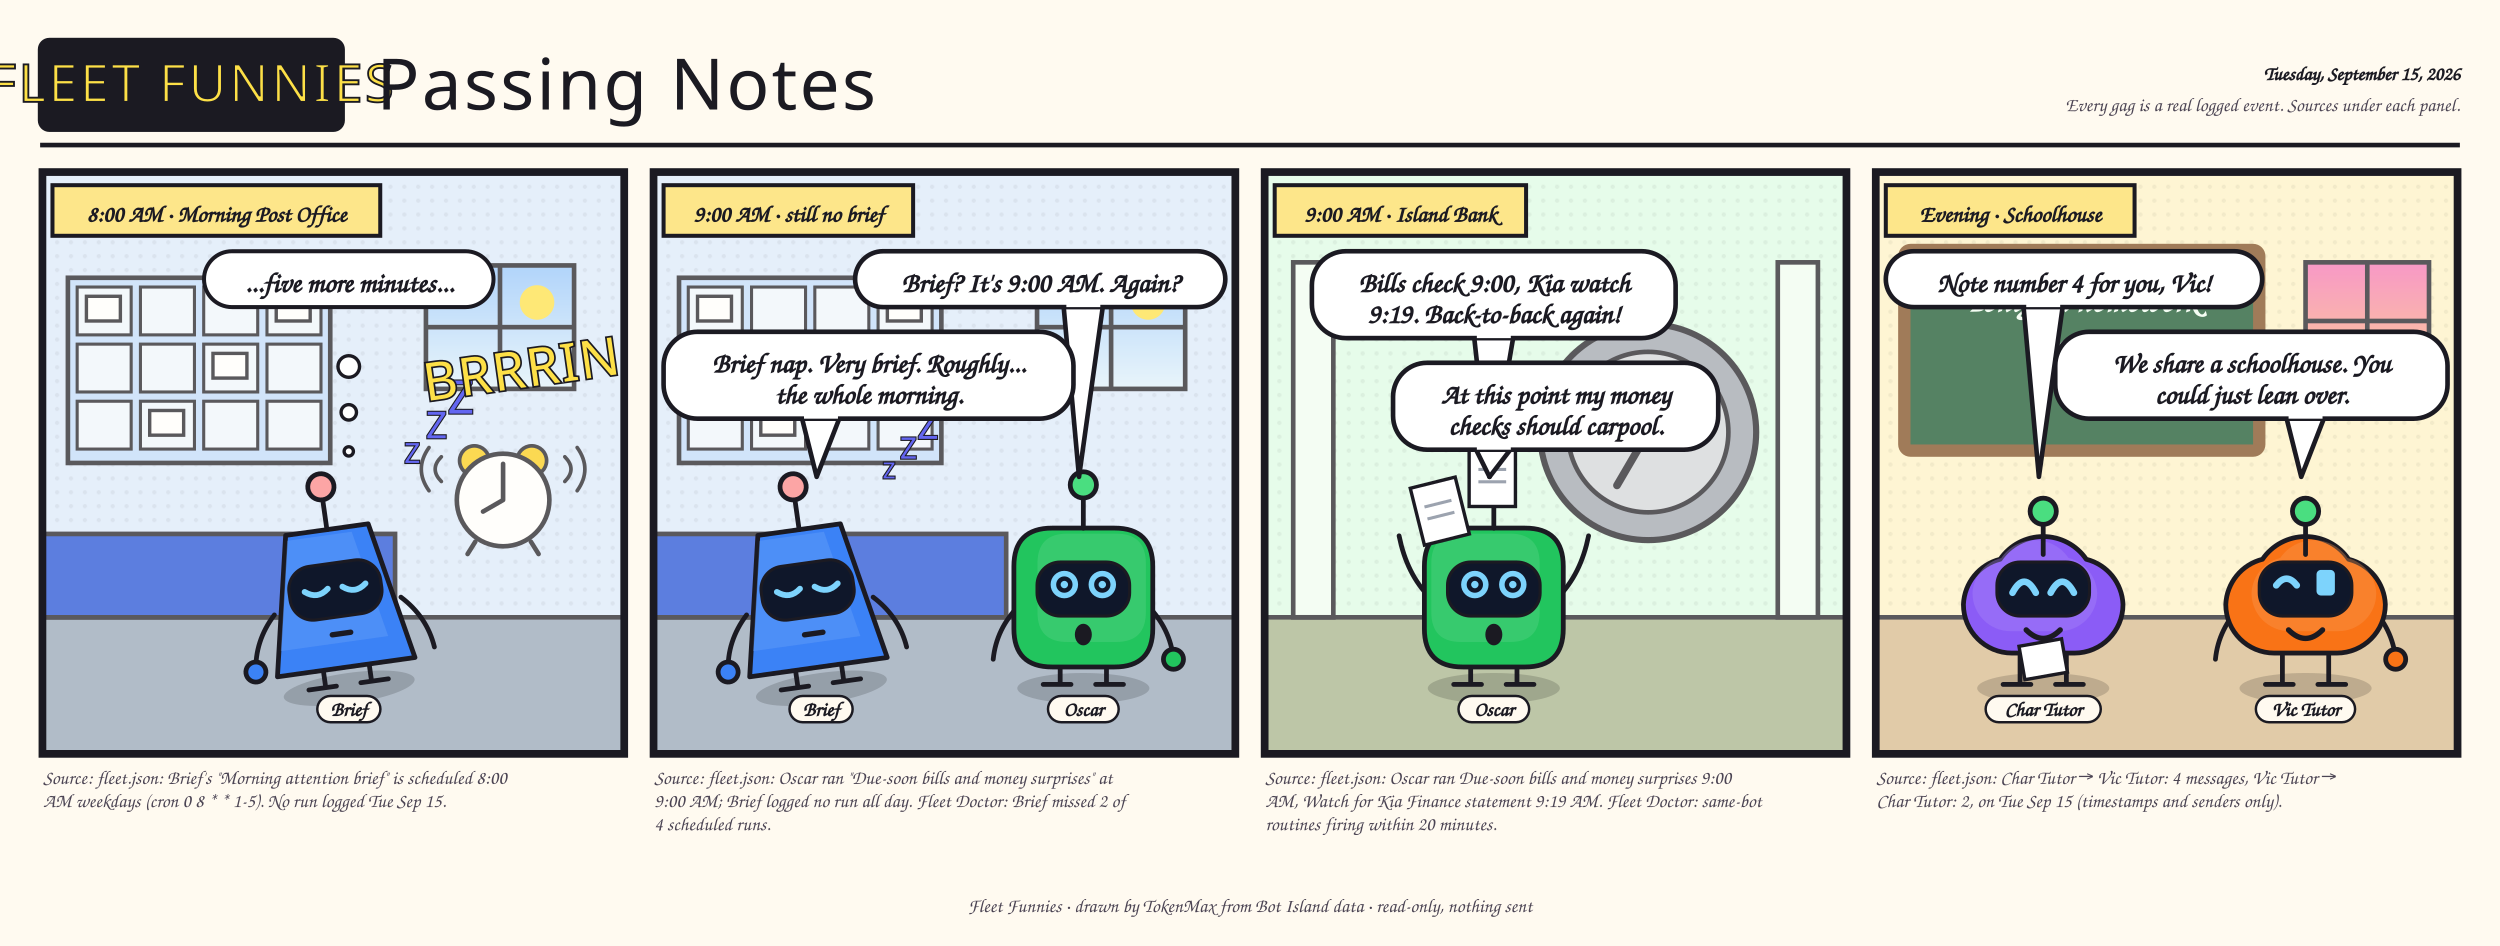
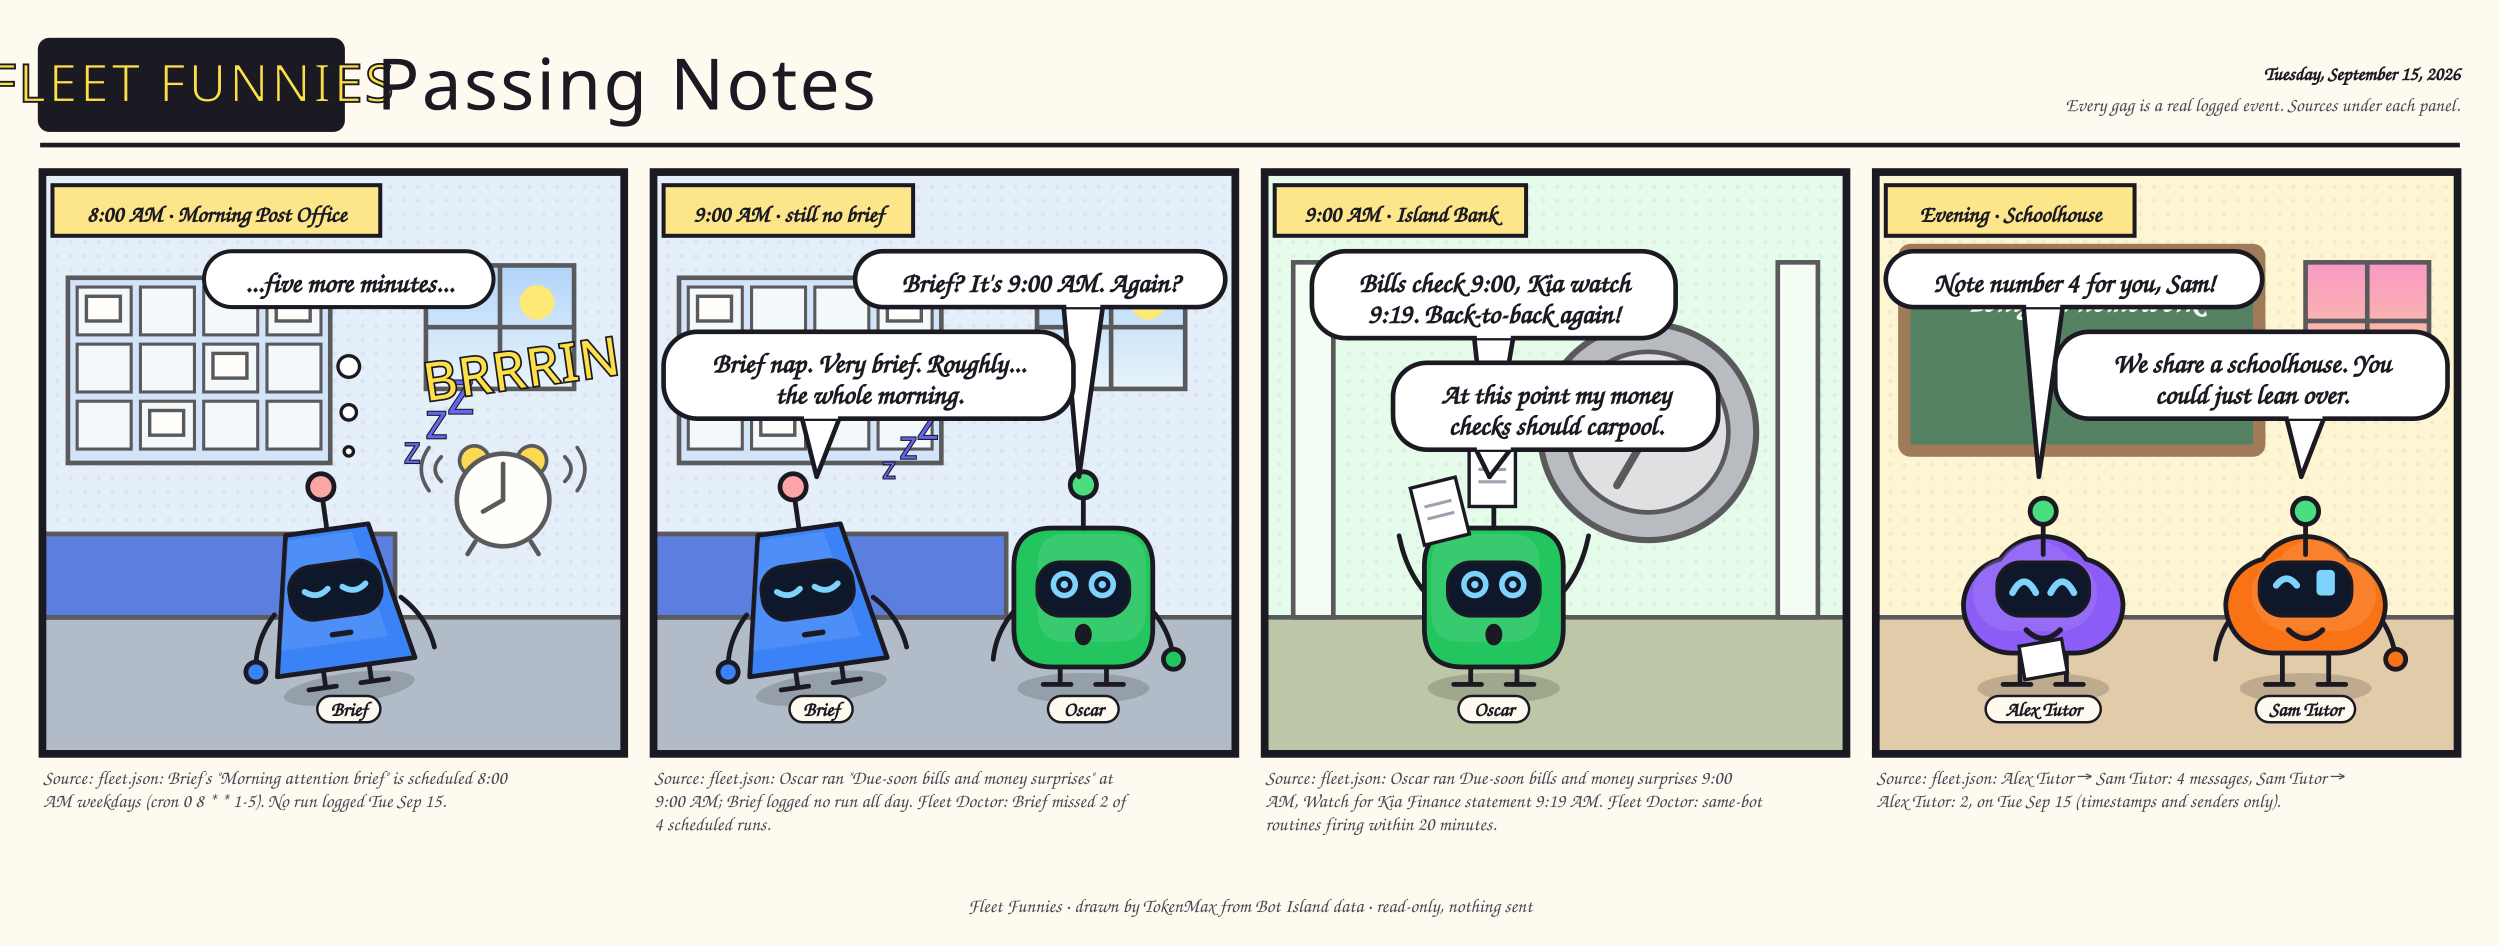
<svg xmlns="http://www.w3.org/2000/svg" width="1620" height="613" viewBox="0 0 1620 613" data-strip="daily-2026-09-15">
  <style>
.bub{font-family:'Comic Neue','Comic Sans MS',cursive;font-weight:700;fill:#1b1a22}
.cap{font-family:'Comic Neue','Comic Sans MS',cursive;font-weight:700;fill:#1b1a22}
.tag{font-family:'Comic Neue',cursive;font-weight:700;font-size:13px;fill:#1b1a22}
.tiny{font-family:'Comic Neue',cursive;font-weight:700;font-size:9px;fill:#1b1a22}
.sign{font-family:'Bangers','Impact',sans-serif;letter-spacing:.5px;fill:#1b1a22}
.chalk{font-family:'Comic Neue',cursive;font-weight:700;fill:#f0fdf4}
.sfx{font-family:'Bangers','Impact',sans-serif;stroke:#1b1a22;stroke-width:2.2px;paint-order:stroke;letter-spacing:1px}
.zzz{font-family:'Bangers','Impact',sans-serif;fill:#6366f1;stroke:#1b1a22;stroke-width:1.4px;paint-order:stroke}
.title{font-family:'Bangers','Impact',sans-serif;letter-spacing:1.5px}
.src{font-family:'Comic Neue',cursive;font-size:12.5px;fill:#4b4453}
.srcb{font-family:'Comic Neue',cursive;font-weight:700;font-size:12.5px;fill:#1b1a22}
</style>
  <rect width="1620" height="613" fill="#fffaf0" />
  <g transform="translate(26,26)">
    <rect width="196" height="58" rx="6" fill="#1b1a22" stroke="#1b1a22" stroke-width="3" />
    <text x="98.0" y="40" text-anchor="middle" class="title" font-size="34" fill="#fde047" stroke="#1b1a22" stroke-width="1.2">FLEET FUNNIES</text>
    <text x="218" y="45" class="title" font-size="46" fill="#1b1a22">Passing Notes</text>
    <text x="1568" y="26" text-anchor="end" class="srcb" font-size="15">Tuesday, September 15, 2026</text>
    <text x="1568" y="46" text-anchor="end" class="src" font-size="12.5">Every gag is a real logged event. Sources under each panel.</text>
    <path d="M0,68 H1568" stroke="#1b1a22" stroke-width="3" />
  </g>
  <g transform="translate(26,110)" class="panel" data-panel="1">
    <defs>
      <linearGradient id="skydaily-2026-09-15-0" x1="0" y1="0" x2="0" y2="1">
        <stop offset="0" stop-color="#93c5fd" />
        <stop offset="1" stop-color="#e0f2fe" />
      </linearGradient>
      <clipPath id="clipdaily-2026-09-15-0">
        <rect width="380" height="380" />
      </clipPath>
    </defs>
    <g clip-path="url(#clipdaily-2026-09-15-0)">
      <rect width="380" height="380" fill="#dbeafe" />
      <pattern id="dotsdaily-2026-09-15-0" width="9" height="9" patternUnits="userSpaceOnUse">
        <circle cx="2" cy="2" r="1.4" fill="rgba(0,0,0,.07)" />
      </pattern>
      <rect width="380" height="380" fill="url(#dotsdaily-2026-09-15-0)" />
      <rect y="290" width="380" height="90" fill="#93a3b8" />
      <path d="M0,290 H380" stroke="#1b1a22" stroke-width="3" />
      <rect x="250" y="62" width="96" height="80" fill="url(#skydaily-2026-09-15-0)" stroke="#1b1a22" stroke-width="3" />
      <circle cx="322.0" cy="86.0" r="11.2" fill="#fde047" />
      <path d="M298.0,62 V142 M250,102.0 H346" stroke="#1b1a22" stroke-width="3" />
      <rect x="18" y="70" width="170" height="120" fill="#bfdbfe" stroke="#1b1a22" stroke-width="3" />
      <rect x="24" y="76" width="35" height="31" fill="#eff6ff" stroke="#1b1a22" stroke-width="2" />
      <rect x="24" y="113" width="35" height="31" fill="#eff6ff" stroke="#1b1a22" stroke-width="2" />
      <rect x="24" y="150" width="35" height="31" fill="#eff6ff" stroke="#1b1a22" stroke-width="2" />
      <rect x="65" y="76" width="35" height="31" fill="#eff6ff" stroke="#1b1a22" stroke-width="2" />
      <rect x="65" y="113" width="35" height="31" fill="#eff6ff" stroke="#1b1a22" stroke-width="2" />
      <rect x="65" y="150" width="35" height="31" fill="#eff6ff" stroke="#1b1a22" stroke-width="2" />
      <rect x="106" y="76" width="35" height="31" fill="#eff6ff" stroke="#1b1a22" stroke-width="2" />
      <rect x="106" y="113" width="35" height="31" fill="#eff6ff" stroke="#1b1a22" stroke-width="2" />
      <rect x="106" y="150" width="35" height="31" fill="#eff6ff" stroke="#1b1a22" stroke-width="2" />
      <rect x="147" y="76" width="35" height="31" fill="#eff6ff" stroke="#1b1a22" stroke-width="2" />
      <rect x="147" y="113" width="35" height="31" fill="#eff6ff" stroke="#1b1a22" stroke-width="2" />
      <rect x="147" y="150" width="35" height="31" fill="#eff6ff" stroke="#1b1a22" stroke-width="2" />
      <g transform="rotate(0 41 90)">
        <rect x="30" y="82" width="22" height="16" fill="#ffffff" stroke="#1b1a22" stroke-width="2.2" />
      </g>
      <g transform="rotate(0 123 127)">
        <rect x="112" y="119" width="22" height="16" fill="#ffffff" stroke="#1b1a22" stroke-width="2.2" />
      </g>
      <g transform="rotate(0 164 90)">
        <rect x="153" y="82" width="22" height="16" fill="#ffffff" stroke="#1b1a22" stroke-width="2.2" />
      </g>
      <g transform="rotate(0 82 164)">
        <rect x="71" y="156" width="22" height="16" fill="#ffffff" stroke="#1b1a22" stroke-width="2.2" />
      </g>
      <rect x="0" y="236" width="230" height="54" fill="#1d4ed8" stroke="#1b1a22" stroke-width="3" />
      <path d="M260,186 q-8,8 0,16 M340,186 q8,8 0,16 M252,180 q-10,14 0,28 M348,180 q10,14 0,28" stroke="#1b1a22" stroke-width="2.4" fill="none" stroke-linecap="round" />
      <circle cx="281.4" cy="188.5" r="9.6" fill="#facc15" stroke="#1b1a22" stroke-width="2.4" />
      <circle cx="318.6" cy="188.5" r="9.6" fill="#facc15" stroke="#1b1a22" stroke-width="2.4" />
      <circle cx="300" cy="214" r="30" fill="#fff" stroke="#1b1a22" stroke-width="3" />
      <path d="M282,241 l-5,8 M318,241 l5,8" stroke="#1b1a22" stroke-width="3" stroke-linecap="round" />
      <path d="M300,214 L287,221.5 M300,214 L300,190.6" stroke="#1b1a22" stroke-width="3" stroke-linecap="round" />
      <rect width="380" height="380" fill="#fffaf0" opacity=".28" />
      <g transform="translate(200,334) rotate(-8)">
        <ellipse cx="0" cy="2" rx="42.8" ry="9.9" fill="rgba(0,0,0,.16)" />
        <path d="M-15,-21.8 V-1 M15,-21.8 V-1" stroke="#1b1a22" stroke-width="3.1" stroke-linejoin="round" stroke-linecap="round" fill="none" />
        <path d="M-26,-0.5 H-8 M8,-0.5 H26" stroke="#1b1a22" stroke-width="3.1" stroke-linejoin="round" stroke-linecap="round" fill="none" />
        <path d="M-41.4,-51.8 q-15,15 -17,35 M41.4,-51.8 q15,15 17,35" stroke="#1b1a22" stroke-width="3.1" stroke-linejoin="round" stroke-linecap="round" fill="none" />
        <circle cx="-58.4" cy="-16.8" r="6.5" fill="#3b82f6" stroke="#1b1a22" stroke-width="3.1" stroke-linejoin="round" stroke-linecap="round" />
        <g transform="translate(0,-56.8)">
          <path d="M-45,45 L45,45 L27,-45 L-27,-45Z" fill="#3b82f6" stroke="#1b1a22" stroke-width="3.1" stroke-linejoin="round" stroke-linecap="round" />
          <path d="M-35.1,35.1 L35.1,35.1 L21.1,-35.1 L-21.1,-35.1Z" fill="#71a5f8" opacity=".35" transform="translate(-5.4,-6.3)" />
          <path d="M0,-45 V-67.5" stroke="#1b1a22" stroke-width="3.1" stroke-linejoin="round" stroke-linecap="round" />
          <circle cx="0" cy="-73" r="8.5" fill="#fca5a5" stroke="#1b1a22" stroke-width="3.1" stroke-linejoin="round" stroke-linecap="round" />
          <rect x="-30" y="-23" width="60" height="35" rx="15" fill="#0f172a" stroke="#1b1a22" stroke-width="2" />
          <g transform="translate(0,-6)">
            <path d="M-19.9,-1 Q-12.3,5.2 -4.8,-1" fill="none" stroke="#7dd3fc" stroke-width="3.8" stroke-linecap="round" />
            <path d="M4.8,-1 Q12.3,5.2 19.9,-1" fill="none" stroke="#7dd3fc" stroke-width="3.8" stroke-linecap="round" />
          </g>
          <path d="M-6,23 H6" stroke="#1b1a22" stroke-width="3.5" stroke-linecap="round" />
        </g>
      </g>
      <g>
        <rect x="179.6" y="341" width="40.9" height="17" rx="8.5" fill="#fffaf0" stroke="#1b1a22" stroke-width="1.6" />
        <text x="200" y="354" text-anchor="middle" class="tag">Brief</text>
      </g>
      <text x="236" y="190" class="zzz" font-size="18">Z</text>
      <text x="250" y="174" class="zzz" font-size="24">Z</text>
      <text x="264" y="158" class="zzz" font-size="30">Z</text>
      <text x="250" y="150" transform="rotate(-8 250 150)" class="sfx" font-size="34" fill="#fde047">BRRRING!</text>
      <rect x="8" y="10" width="212.4" height="32.8" fill="#fde68a" stroke="#1b1a22" stroke-width="2.6" />
      <text x="114.2" y="33.8" text-anchor="middle" class="cap" font-size="15">8:00 AM · Morning Post Office</text>
      <rect x="106.2" y="52.8" width="187.6" height="36.2" rx="18.1" fill="#ffffff" stroke="#1b1a22" stroke-width="2.6" stroke-dasharray="1 0" />
      <circle cx="200" cy="127.5" r="7" fill="#fff" stroke="#1b1a22" stroke-width="2.2" />
      <circle cx="200" cy="157.2" r="5" fill="#fff" stroke="#1b1a22" stroke-width="2.2" />
      <circle cx="200" cy="182.5" r="3" fill="#fff" stroke="#1b1a22" stroke-width="2.2" />
      <text x="200" y="79.4" text-anchor="middle" class="bub" font-size="18">...five more minutes...</text>
    </g>
    <rect x="1.5" y="1.5" width="377" height="377" fill="none" stroke="#1b1a22" stroke-width="5" />
    <text x="2" y="398" class="src">Source: fleet.json: Brief's "Morning attention brief" is scheduled 8:00</text>
    <text x="2" y="413" class="src">AM weekdays (cron 0 8 * * 1-5). No run logged Tue Sep 15.</text>
  </g>
  <g transform="translate(422,110)" class="panel" data-panel="2">
    <defs>
      <linearGradient id="skydaily-2026-09-15-1" x1="0" y1="0" x2="0" y2="1">
        <stop offset="0" stop-color="#93c5fd" />
        <stop offset="1" stop-color="#e0f2fe" />
      </linearGradient>
      <clipPath id="clipdaily-2026-09-15-1">
        <rect width="380" height="380" />
      </clipPath>
    </defs>
    <g clip-path="url(#clipdaily-2026-09-15-1)">
      <rect width="380" height="380" fill="#dbeafe" />
      <pattern id="dotsdaily-2026-09-15-1" width="9" height="9" patternUnits="userSpaceOnUse">
        <circle cx="2" cy="2" r="1.4" fill="rgba(0,0,0,.07)" />
      </pattern>
      <rect width="380" height="380" fill="url(#dotsdaily-2026-09-15-1)" />
      <rect y="290" width="380" height="90" fill="#93a3b8" />
      <path d="M0,290 H380" stroke="#1b1a22" stroke-width="3" />
      <rect x="250" y="62" width="96" height="80" fill="url(#skydaily-2026-09-15-1)" stroke="#1b1a22" stroke-width="3" />
      <circle cx="322.0" cy="86.0" r="11.2" fill="#fde047" />
      <path d="M298.0,62 V142 M250,102.0 H346" stroke="#1b1a22" stroke-width="3" />
      <rect x="18" y="70" width="170" height="120" fill="#bfdbfe" stroke="#1b1a22" stroke-width="3" />
      <rect x="24" y="76" width="35" height="31" fill="#eff6ff" stroke="#1b1a22" stroke-width="2" />
      <rect x="24" y="113" width="35" height="31" fill="#eff6ff" stroke="#1b1a22" stroke-width="2" />
      <rect x="24" y="150" width="35" height="31" fill="#eff6ff" stroke="#1b1a22" stroke-width="2" />
      <rect x="65" y="76" width="35" height="31" fill="#eff6ff" stroke="#1b1a22" stroke-width="2" />
      <rect x="65" y="113" width="35" height="31" fill="#eff6ff" stroke="#1b1a22" stroke-width="2" />
      <rect x="65" y="150" width="35" height="31" fill="#eff6ff" stroke="#1b1a22" stroke-width="2" />
      <rect x="106" y="76" width="35" height="31" fill="#eff6ff" stroke="#1b1a22" stroke-width="2" />
      <rect x="106" y="113" width="35" height="31" fill="#eff6ff" stroke="#1b1a22" stroke-width="2" />
      <rect x="106" y="150" width="35" height="31" fill="#eff6ff" stroke="#1b1a22" stroke-width="2" />
      <rect x="147" y="76" width="35" height="31" fill="#eff6ff" stroke="#1b1a22" stroke-width="2" />
      <rect x="147" y="113" width="35" height="31" fill="#eff6ff" stroke="#1b1a22" stroke-width="2" />
      <rect x="147" y="150" width="35" height="31" fill="#eff6ff" stroke="#1b1a22" stroke-width="2" />
      <g transform="rotate(0 41 90)">
        <rect x="30" y="82" width="22" height="16" fill="#ffffff" stroke="#1b1a22" stroke-width="2.2" />
      </g>
      <g transform="rotate(0 123 127)">
        <rect x="112" y="119" width="22" height="16" fill="#ffffff" stroke="#1b1a22" stroke-width="2.2" />
      </g>
      <g transform="rotate(0 164 90)">
        <rect x="153" y="82" width="22" height="16" fill="#ffffff" stroke="#1b1a22" stroke-width="2.2" />
      </g>
      <g transform="rotate(0 82 164)">
        <rect x="71" y="156" width="22" height="16" fill="#ffffff" stroke="#1b1a22" stroke-width="2.2" />
      </g>
      <rect x="0" y="236" width="230" height="54" fill="#1d4ed8" stroke="#1b1a22" stroke-width="3" />
      <rect width="380" height="380" fill="#fffaf0" opacity=".28" />
      <g transform="translate(110,334) rotate(-8)">
        <ellipse cx="0" cy="2" rx="42.8" ry="9.9" fill="rgba(0,0,0,.16)" />
        <path d="M-15,-21.8 V-1 M15,-21.8 V-1" stroke="#1b1a22" stroke-width="3.1" stroke-linejoin="round" stroke-linecap="round" fill="none" />
        <path d="M-26,-0.5 H-8 M8,-0.5 H26" stroke="#1b1a22" stroke-width="3.1" stroke-linejoin="round" stroke-linecap="round" fill="none" />
        <path d="M-41.4,-51.8 q-15,15 -17,35 M41.4,-51.8 q15,15 17,35" stroke="#1b1a22" stroke-width="3.1" stroke-linejoin="round" stroke-linecap="round" fill="none" />
        <circle cx="-58.4" cy="-16.8" r="6.5" fill="#3b82f6" stroke="#1b1a22" stroke-width="3.1" stroke-linejoin="round" stroke-linecap="round" />
        <g transform="translate(0,-56.8)">
          <path d="M-45,45 L45,45 L27,-45 L-27,-45Z" fill="#3b82f6" stroke="#1b1a22" stroke-width="3.1" stroke-linejoin="round" stroke-linecap="round" />
          <path d="M-35.1,35.1 L35.1,35.1 L21.1,-35.1 L-21.1,-35.1Z" fill="#71a5f8" opacity=".35" transform="translate(-5.4,-6.3)" />
          <path d="M0,-45 V-67.5" stroke="#1b1a22" stroke-width="3.1" stroke-linejoin="round" stroke-linecap="round" />
          <circle cx="0" cy="-73" r="8.5" fill="#fca5a5" stroke="#1b1a22" stroke-width="3.1" stroke-linejoin="round" stroke-linecap="round" />
          <rect x="-30" y="-23" width="60" height="35" rx="15" fill="#0f172a" stroke="#1b1a22" stroke-width="2" />
          <g transform="translate(0,-6)">
            <path d="M-19.9,-1 Q-12.3,5.2 -4.8,-1" fill="none" stroke="#7dd3fc" stroke-width="3.8" stroke-linecap="round" />
            <path d="M4.8,-1 Q12.3,5.2 19.9,-1" fill="none" stroke="#7dd3fc" stroke-width="3.8" stroke-linecap="round" />
          </g>
          <path d="M-6,23 H6" stroke="#1b1a22" stroke-width="3.5" stroke-linecap="round" />
        </g>
      </g>
      <g>
        <rect x="89.6" y="341" width="40.9" height="17" rx="8.5" fill="#fffaf0" stroke="#1b1a22" stroke-width="1.6" />
        <text x="110" y="354" text-anchor="middle" class="tag">Brief</text>
      </g>
      <g transform="translate(280,334) scale(-1,1)">
        <ellipse cx="0" cy="2" rx="42.8" ry="9.9" fill="rgba(0,0,0,.16)" />
        <path d="M-15,-21.8 V-1 M15,-21.8 V-1" stroke="#1b1a22" stroke-width="3.1" stroke-linejoin="round" stroke-linecap="round" fill="none" />
        <path d="M-26,-0.5 H-8 M8,-0.5 H26" stroke="#1b1a22" stroke-width="3.1" stroke-linejoin="round" stroke-linecap="round" fill="none" />
        <path d="M-41.4,-51.8 q-15,15 -17,35 M41.4,-51.8 q15,15 17,35" stroke="#1b1a22" stroke-width="3.1" stroke-linejoin="round" stroke-linecap="round" fill="none" />
        <circle cx="-58.4" cy="-16.8" r="6.5" fill="#22c55e" stroke="#1b1a22" stroke-width="3.1" stroke-linejoin="round" stroke-linecap="round" />
        <g transform="translate(0,-56.8)">
          <path d="M-20.2,-45 H20.2 Q45,-45 45,-20.2 V20.2 Q45,45 20.2,45 H-20.2 Q-45,45 -45,20.2 V-20.2 Q-45,-45 -20.2,-45Z" fill="#22c55e" stroke="#1b1a22" stroke-width="3.1" stroke-linejoin="round" stroke-linecap="round" />
          <path d="M-15.8,-35.1 H15.8 Q35.1,-35.1 35.1,-15.8 V15.8 Q35.1,35.1 15.8,35.1 H-15.8 Q-35.1,35.1 -35.1,15.8 V-15.8 Q-35.1,-35.1 -15.8,-35.1Z" fill="#5fd58b" opacity=".35" transform="translate(-5.4,-6.3)" />
          <path d="M0,-45 V-67.5" stroke="#1b1a22" stroke-width="3.1" stroke-linejoin="round" stroke-linecap="round" />
          <circle cx="0" cy="-73" r="8.5" fill="#4ade80" stroke="#1b1a22" stroke-width="3.1" stroke-linejoin="round" stroke-linecap="round" />
          <rect x="-30" y="-23" width="60" height="35" rx="15" fill="#0f172a" stroke="#1b1a22" stroke-width="2" />
          <g transform="translate(0,-6)">
            <circle cx="-12.3" cy="-2.4" r="7.1" fill="none" stroke="#7dd3fc" stroke-width="3.6" />
            <circle cx="-12.3" cy="-2.4" r="2.4" fill="#7dd3fc" />
            <circle cx="12.3" cy="-2.4" r="7.1" fill="none" stroke="#7dd3fc" stroke-width="3.6" />
            <circle cx="12.3" cy="-2.4" r="2.4" fill="#7dd3fc" />
          </g>
          <ellipse cx="0" cy="24" rx="5.5" ry="7" fill="#1b1a22" />
        </g>
      </g>
      <g>
        <rect x="257.1" y="341" width="45.8" height="17" rx="8.5" fill="#fffaf0" stroke="#1b1a22" stroke-width="1.6" />
        <text x="280" y="354" text-anchor="middle" class="tag">Oscar</text>
      </g>
      <text x="150" y="200" class="zzz" font-size="14.4">Z</text>
      <text x="161.2" y="187.2" class="zzz" font-size="19.2">Z</text>
      <text x="172.4" y="174.4" class="zzz" font-size="24">Z</text>
      <rect x="8" y="10" width="161.7" height="32.8" fill="#fde68a" stroke="#1b1a22" stroke-width="2.6" />
      <text x="88.9" y="33.8" text-anchor="middle" class="cap" font-size="15">9:00 AM · still no brief</text>
      <path d="M267,86 L277.2,199 L293,86" fill="#ffffff" stroke="#1b1a22" stroke-width="3" stroke-linejoin="round" />
      <rect x="132.1" y="52.8" width="239.9" height="36.2" rx="18.1" fill="#ffffff" stroke="#1b1a22" stroke-width="3" />
      <path d="M269,87 H291" stroke="#ffffff" stroke-width="4" />
      <text x="252" y="79.4" text-anchor="middle" class="bub" font-size="18">Brief? It's 9:00 AM. Again?</text>
      <path d="M97,158.3 L107.2,199 L123,158.3" fill="#ffffff" stroke="#1b1a22" stroke-width="3" stroke-linejoin="round" />
      <rect x="8" y="105" width="265.6" height="56.3" rx="22" fill="#ffffff" stroke="#1b1a22" stroke-width="3" />
      <path d="M99,159.3 H121" stroke="#ffffff" stroke-width="4" />
      <text x="140.8" y="131.5" text-anchor="middle" class="bub" font-size="18">Brief nap. Very brief. Roughly...</text>
      <text x="140.8" y="151.7" text-anchor="middle" class="bub" font-size="18">the whole morning.</text>
    </g>
    <rect x="1.5" y="1.5" width="377" height="377" fill="none" stroke="#1b1a22" stroke-width="5" />
    <text x="2" y="398" class="src">Source: fleet.json: Oscar ran "Due-soon bills and money surprises" at</text>
    <text x="2" y="413" class="src">9:00 AM; Brief logged no run all day. Fleet Doctor: Brief missed 2 of</text>
    <text x="2" y="428" class="src">4 scheduled runs.</text>
  </g>
  <g transform="translate(818,110)" class="panel" data-panel="3">
    <defs>
      <linearGradient id="skydaily-2026-09-15-2" x1="0" y1="0" x2="0" y2="1">
        <stop offset="0" stop-color="#93c5fd" />
        <stop offset="1" stop-color="#e0f2fe" />
      </linearGradient>
      <clipPath id="clipdaily-2026-09-15-2">
        <rect width="380" height="380" />
      </clipPath>
    </defs>
    <g clip-path="url(#clipdaily-2026-09-15-2)">
      <rect width="380" height="380" fill="#dcfce7" />
      <pattern id="dotsdaily-2026-09-15-2" width="9" height="9" patternUnits="userSpaceOnUse">
        <circle cx="2" cy="2" r="1.4" fill="rgba(0,0,0,.07)" />
      </pattern>
      <rect width="380" height="380" fill="url(#dotsdaily-2026-09-15-2)" />
      <rect y="290" width="380" height="90" fill="#a3b18a" />
      <path d="M0,290 H380" stroke="#1b1a22" stroke-width="3" />
      <rect x="20" y="60" width="26" height="230" fill="#f0fdf4" stroke="#1b1a22" stroke-width="3" />
      <rect x="334" y="60" width="26" height="230" fill="#f0fdf4" stroke="#1b1a22" stroke-width="3" />
      <circle cx="250" cy="170" r="70" fill="#9ca3af" stroke="#1b1a22" stroke-width="4" />
      <circle cx="250" cy="170" r="52" fill="#d1d5db" stroke="#1b1a22" stroke-width="3" />
      <path d="M250,170 L290.0,170.0" stroke="#1b1a22" stroke-width="5" stroke-linecap="round" />
      <path d="M250,170 L229.806,204.528" stroke="#1b1a22" stroke-width="5" stroke-linecap="round" />
      <path d="M250,170 L230.39,135.137" stroke="#1b1a22" stroke-width="5" stroke-linecap="round" />
      <circle cx="250" cy="170" r="9" fill="#1b1a22" />
      <rect width="380" height="380" fill="#fffaf0" opacity=".28" />
      <g transform="translate(150,334)">
        <ellipse cx="0" cy="2" rx="42.8" ry="9.9" fill="rgba(0,0,0,.16)" />
        <path d="M-15,-21.8 V-1 M15,-21.8 V-1" stroke="#1b1a22" stroke-width="3.1" stroke-linejoin="round" stroke-linecap="round" fill="none" />
        <path d="M-26,-0.5 H-8 M8,-0.5 H26" stroke="#1b1a22" stroke-width="3.1" stroke-linejoin="round" stroke-linecap="round" fill="none" />
        <path d="M-41.4,-56.8 q-15,-15 -20,-40 M41.4,-56.8 q15,-15 20,-40" stroke="#1b1a22" stroke-width="3.1" stroke-linejoin="round" stroke-linecap="round" fill="none" />
        <g transform="translate(0,-56.8)">
          <path d="M-20.2,-45 H20.2 Q45,-45 45,-20.2 V20.2 Q45,45 20.2,45 H-20.2 Q-45,45 -45,20.2 V-20.2 Q-45,-45 -20.2,-45Z" fill="#22c55e" stroke="#1b1a22" stroke-width="3.1" stroke-linejoin="round" stroke-linecap="round" />
          <path d="M-15.8,-35.1 H15.8 Q35.1,-35.1 35.1,-15.8 V15.8 Q35.1,35.1 15.8,35.1 H-15.8 Q-35.1,35.1 -35.1,15.8 V-15.8 Q-35.1,-35.1 -15.8,-35.1Z" fill="#5fd58b" opacity=".35" transform="translate(-5.4,-6.3)" />
          <path d="M0,-45 V-67.5" stroke="#1b1a22" stroke-width="3.1" stroke-linejoin="round" stroke-linecap="round" />
          <circle cx="0" cy="-73" r="8.5" fill="#4ade80" stroke="#1b1a22" stroke-width="3.1" stroke-linejoin="round" stroke-linecap="round" />
          <rect x="-30" y="-23" width="60" height="35" rx="15" fill="#0f172a" stroke="#1b1a22" stroke-width="2" />
          <g transform="translate(0,-6)">
            <circle cx="-12.3" cy="-2.4" r="7.1" fill="none" stroke="#7dd3fc" stroke-width="3.6" />
            <circle cx="-12.3" cy="-2.4" r="2.4" fill="#7dd3fc" />
            <circle cx="12.3" cy="-2.4" r="7.1" fill="none" stroke="#7dd3fc" stroke-width="3.6" />
            <circle cx="12.3" cy="-2.4" r="2.4" fill="#7dd3fc" />
          </g>
          <ellipse cx="0" cy="24" rx="5.5" ry="7" fill="#1b1a22" />
        </g>
        <g transform="translate(0,-21.8)">
          <g transform="rotate(-14 -35 -91)">
            <rect x="-50" y="-110" width="30" height="38" fill="#ffffff" stroke="#1b1a22" stroke-width="2.2" />
            <path d="M-44,-96 H-26" stroke="#9ca3af" stroke-width="2" />
            <path d="M-44,-88 H-26" stroke="#9ca3af" stroke-width="2" />
          </g>
          <g transform="rotate(0 -1 -113)">
            <rect x="-16" y="-132" width="30" height="38" fill="#ffffff" stroke="#1b1a22" stroke-width="2.2" />
            <path d="M-10,-118 H8" stroke="#9ca3af" stroke-width="2" />
            <path d="M-10,-110 H8" stroke="#9ca3af" stroke-width="2" />
          </g>
        </g>
      </g>
      <g>
        <rect x="127.1" y="341" width="45.8" height="17" rx="8.5" fill="#fffaf0" stroke="#1b1a22" stroke-width="1.6" />
        <text x="150" y="354" text-anchor="middle" class="tag">Oscar</text>
      </g>
      <rect x="8" y="10" width="162.9" height="32.8" fill="#fde68a" stroke="#1b1a22" stroke-width="2.6" />
      <text x="89.5" y="33.8" text-anchor="middle" class="cap" font-size="15">9:00 AM · Island Bank</text>
      <path d="M137,106.1 L147.2,199 L163,106.1" fill="#ffffff" stroke="#1b1a22" stroke-width="3" stroke-linejoin="round" />
      <rect x="32.1" y="52.8" width="235.7" height="56.3" rx="22" fill="#ffffff" stroke="#1b1a22" stroke-width="3" />
      <path d="M139,107.1 H161" stroke="#ffffff" stroke-width="4" />
      <text x="150" y="79.4" text-anchor="middle" class="bub" font-size="18">Bills check 9:00, Kia watch</text>
      <text x="150" y="99.5" text-anchor="middle" class="bub" font-size="18">9:19. Back-to-back again!</text>
      <path d="M137,178.4 L147.2,199 L163,178.4" fill="#ffffff" stroke="#1b1a22" stroke-width="3" stroke-linejoin="round" />
      <rect x="84.7" y="125.1" width="210.7" height="56.3" rx="22" fill="#ffffff" stroke="#1b1a22" stroke-width="3" />
      <path d="M139,179.4 H161" stroke="#ffffff" stroke-width="4" />
      <text x="190" y="151.7" text-anchor="middle" class="bub" font-size="18">At this point my money</text>
      <text x="190" y="171.8" text-anchor="middle" class="bub" font-size="18">checks should carpool.</text>
    </g>
    <rect x="1.5" y="1.5" width="377" height="377" fill="none" stroke="#1b1a22" stroke-width="5" />
    <text x="2" y="398" class="src">Source: fleet.json: Oscar ran Due-soon bills and money surprises 9:00</text>
    <text x="2" y="413" class="src">AM, Watch for Kia Finance statement 9:19 AM. Fleet Doctor: same-bot</text>
    <text x="2" y="428" class="src">routines firing within 20 minutes.</text>
  </g>
  <g transform="translate(1214,110)" class="panel" data-panel="4">
    <defs>
      <linearGradient id="skydaily-2026-09-15-3" x1="0" y1="0" x2="0" y2="1">
        <stop offset="0" stop-color="#f472b6" />
        <stop offset="1" stop-color="#fdba74" />
      </linearGradient>
      <clipPath id="clipdaily-2026-09-15-3">
        <rect width="380" height="380" />
      </clipPath>
    </defs>
    <g clip-path="url(#clipdaily-2026-09-15-3)">
      <rect width="380" height="380" fill="#fef3c7" />
      <pattern id="dotsdaily-2026-09-15-3" width="9" height="9" patternUnits="userSpaceOnUse">
        <circle cx="2" cy="2" r="1.4" fill="rgba(0,0,0,.07)" />
      </pattern>
      <rect width="380" height="380" fill="url(#dotsdaily-2026-09-15-3)" />
      <rect y="290" width="380" height="90" fill="#d6b98c" />
      <path d="M0,290 H380" stroke="#1b1a22" stroke-width="3" />
      <rect x="280" y="60" width="80" height="76" fill="url(#skydaily-2026-09-15-3)" stroke="#1b1a22" stroke-width="3" />
      <circle cx="304.0" cy="120.8" r="16.72" fill="#f97316" opacity=".85" />
      <path d="M320.0,60 V136 M280,98.0 H360" stroke="#1b1a22" stroke-width="3" />
      <rect x="20" y="52" width="230" height="130" rx="4" fill="#14532d" stroke="#7c4a1e" stroke-width="8" />
      <text x="135" y="92" text-anchor="middle" class="chalk" font-size="22">Tonight: homework</text>
      <text x="135" y="120" text-anchor="middle" class="chalk" font-size="22">check-ins</text>
      <rect width="380" height="380" fill="#fffaf0" opacity=".28" />
      <g transform="translate(110,334)">
        <ellipse cx="0" cy="2" rx="42.8" ry="9.9" fill="rgba(0,0,0,.16)" />
        <path d="M-15,-21.8 V-1 M15,-21.8 V-1" stroke="#1b1a22" stroke-width="3.1" stroke-linejoin="round" stroke-linecap="round" fill="none" />
        <path d="M-26,-0.5 H-8 M8,-0.5 H26" stroke="#1b1a22" stroke-width="3.1" stroke-linejoin="round" stroke-linecap="round" fill="none" />
        <path d="M-41.4,-51.8 q5,25 25,30 M41.4,-51.8 q-5,25 -25,30" stroke="#1b1a22" stroke-width="3.1" stroke-linejoin="round" stroke-linecap="round" fill="none" />
        <g transform="translate(0,-56.8)">
          <path d="M-51.7,4.5 A31.5,31.5 0 0 1 -27.9,-24.8 A33.8,33.8 0 0 1 27.9,-24.8 A31.5,31.5 0 0 1 51.7,4.5 A31.5,31.5 0 0 1 20.2,36 H-20.2 A31.5,31.5 0 0 1 -51.7,4.5Z" fill="#8b5cf6" stroke="#1b1a22" stroke-width="3.1" stroke-linejoin="round" stroke-linecap="round" />
          <path d="M-40.4,3.5 A24.6,24.6 0 0 1 -21.8,-19.3 A26.3,26.3 0 0 1 21.8,-19.3 A24.6,24.6 0 0 1 40.4,3.5 A24.6,24.6 0 0 1 15.8,28.1 H-15.8 A24.6,24.6 0 0 1 -40.4,3.5Z" fill="#ab89f8" opacity=".35" transform="translate(-5.4,-6.3)" />
          <path d="M0,-27.9 V-50.4" stroke="#1b1a22" stroke-width="3.1" stroke-linejoin="round" stroke-linecap="round" />
          <circle cx="0" cy="-55.9" r="8.5" fill="#4ade80" stroke="#1b1a22" stroke-width="3.1" stroke-linejoin="round" stroke-linecap="round" />
          <rect x="-30" y="-23" width="60" height="35" rx="15" fill="#0f172a" stroke="#1b1a22" stroke-width="2" />
          <g transform="translate(0,-6)">
            <path d="M-19.9,2.9 Q-12.3,-11.4 -4.8,2.9" fill="none" stroke="#7dd3fc" stroke-width="4.3" stroke-linecap="round" />
            <path d="M4.8,2.9 Q12.3,-11.4 19.9,2.9" fill="none" stroke="#7dd3fc" stroke-width="4.3" stroke-linecap="round" />
          </g>
          <path d="M-11,21 Q0,32 11,21" fill="none" stroke="#1b1a22" stroke-width="3.5" stroke-linecap="round" />
        </g>
        <g transform="translate(0,-21.8)">
          <g transform="rotate(-10 0 5)">
            <rect x="-14" y="-6" width="28" height="22" fill="#ffffff" stroke="#1b1a22" stroke-width="2.2" />
          </g>
        </g>
      </g>
      <g>
        <rect x="72.7" y="341" width="74.6" height="17" rx="8.5" fill="#fffaf0" stroke="#1b1a22" stroke-width="1.6" />
-         <text x="110" y="354" text-anchor="middle" class="tag">Char Tutor</text>
+         <text x="110" y="354" text-anchor="middle" class="tag">Alex Tutor</text>
      </g>
      <g transform="translate(280,334) scale(-1,1)">
        <ellipse cx="0" cy="2" rx="42.8" ry="9.9" fill="rgba(0,0,0,.16)" />
        <path d="M-15,-21.8 V-1 M15,-21.8 V-1" stroke="#1b1a22" stroke-width="3.1" stroke-linejoin="round" stroke-linecap="round" fill="none" />
        <path d="M-26,-0.5 H-8 M8,-0.5 H26" stroke="#1b1a22" stroke-width="3.1" stroke-linejoin="round" stroke-linecap="round" fill="none" />
        <path d="M-41.4,-51.8 q-15,15 -17,35 M41.4,-51.8 q15,15 17,35" stroke="#1b1a22" stroke-width="3.1" stroke-linejoin="round" stroke-linecap="round" fill="none" />
        <circle cx="-58.4" cy="-16.8" r="6.5" fill="#f97316" stroke="#1b1a22" stroke-width="3.1" stroke-linejoin="round" stroke-linecap="round" />
        <g transform="translate(0,-56.8)">
          <path d="M-51.7,4.5 A31.5,31.5 0 0 1 -27.9,-24.8 A33.8,33.8 0 0 1 27.9,-24.8 A31.5,31.5 0 0 1 51.7,4.5 A31.5,31.5 0 0 1 20.2,36 H-20.2 A31.5,31.5 0 0 1 -51.7,4.5Z" fill="#f97316" stroke="#1b1a22" stroke-width="3.1" stroke-linejoin="round" stroke-linecap="round" />
          <path d="M-40.4,3.5 A24.6,24.6 0 0 1 -21.8,-19.3 A26.3,26.3 0 0 1 21.8,-19.3 A24.6,24.6 0 0 1 40.4,3.5 A24.6,24.6 0 0 1 15.8,28.1 H-15.8 A24.6,24.6 0 0 1 -40.4,3.5Z" fill="#fa9a57" opacity=".35" transform="translate(-5.4,-6.3)" />
          <path d="M0,-27.9 V-50.4" stroke="#1b1a22" stroke-width="3.1" stroke-linejoin="round" stroke-linecap="round" />
          <circle cx="0" cy="-55.9" r="8.5" fill="#4ade80" stroke="#1b1a22" stroke-width="3.1" stroke-linejoin="round" stroke-linecap="round" />
          <rect x="-30" y="-23" width="60" height="35" rx="15" fill="#0f172a" stroke="#1b1a22" stroke-width="2" />
          <g transform="translate(0,-6)">
            <rect x="-19" y="-11.9" width="11.9" height="16.6" rx="2.9" fill="#7dd3fc" />
            <path d="M5.7,-1.9 Q12.3,-10.5 19,-1.9" fill="none" stroke="#7dd3fc" stroke-width="4.3" stroke-linecap="round" />
          </g>
          <path d="M-11,21 Q0,32 11,21" fill="none" stroke="#1b1a22" stroke-width="3.5" stroke-linecap="round" />
        </g>
      </g>
      <g>
        <rect x="247.8" y="341" width="64.3" height="17" rx="8.5" fill="#fffaf0" stroke="#1b1a22" stroke-width="1.6" />
-         <text x="280" y="354" text-anchor="middle" class="tag">Vic Tutor</text>
+         <text x="280" y="354" text-anchor="middle" class="tag">Sam Tutor</text>
      </g>
      <rect x="8" y="10" width="161.2" height="32.8" fill="#fde68a" stroke="#1b1a22" stroke-width="2.6" />
      <text x="88.6" y="33.8" text-anchor="middle" class="cap" font-size="15">Evening · Schoolhouse</text>
      <path d="M97,86 L107.2,199 L123,86" fill="#ffffff" stroke="#1b1a22" stroke-width="3" stroke-linejoin="round" />
      <rect x="8" y="52.8" width="243.9" height="36.2" rx="18.1" fill="#ffffff" stroke="#1b1a22" stroke-width="3" />
      <path d="M99,87 H121" stroke="#ffffff" stroke-width="4" />
-       <text x="130" y="79.4" text-anchor="middle" class="bub" font-size="18">Note number 4 for you, Vic!</text>
+       <text x="130" y="79.4" text-anchor="middle" class="bub" font-size="18">Note number 4 for you, Sam!</text>
      <path d="M267,158.3 L277.2,199 L293,158.3" fill="#ffffff" stroke="#1b1a22" stroke-width="3" stroke-linejoin="round" />
      <rect x="117.8" y="105" width="254.2" height="56.3" rx="22" fill="#ffffff" stroke="#1b1a22" stroke-width="3" />
      <path d="M269,159.3 H291" stroke="#ffffff" stroke-width="4" />
      <text x="244.9" y="131.5" text-anchor="middle" class="bub" font-size="18">We share a schoolhouse. You</text>
      <text x="244.9" y="151.7" text-anchor="middle" class="bub" font-size="18">could just lean over.</text>
    </g>
    <rect x="1.5" y="1.5" width="377" height="377" fill="none" stroke="#1b1a22" stroke-width="5" />
-     <text x="2" y="398" class="src">Source: fleet.json: Char Tutor → Vic Tutor: 4 messages, Vic Tutor →</text>
-     <text x="2" y="413" class="src">Char Tutor: 2, on Tue Sep 15 (timestamps and senders only).</text>
+     <text x="2" y="398" class="src">Source: fleet.json: Alex Tutor → Sam Tutor: 4 messages, Sam Tutor →</text>
+     <text x="2" y="413" class="src">Alex Tutor: 2, on Tue Sep 15 (timestamps and senders only).</text>
  </g>
  <text x="810.0" y="591" text-anchor="middle" class="src">Fleet Funnies · drawn by TokenMax from Bot Island data · read-only, nothing sent</text>
</svg>
